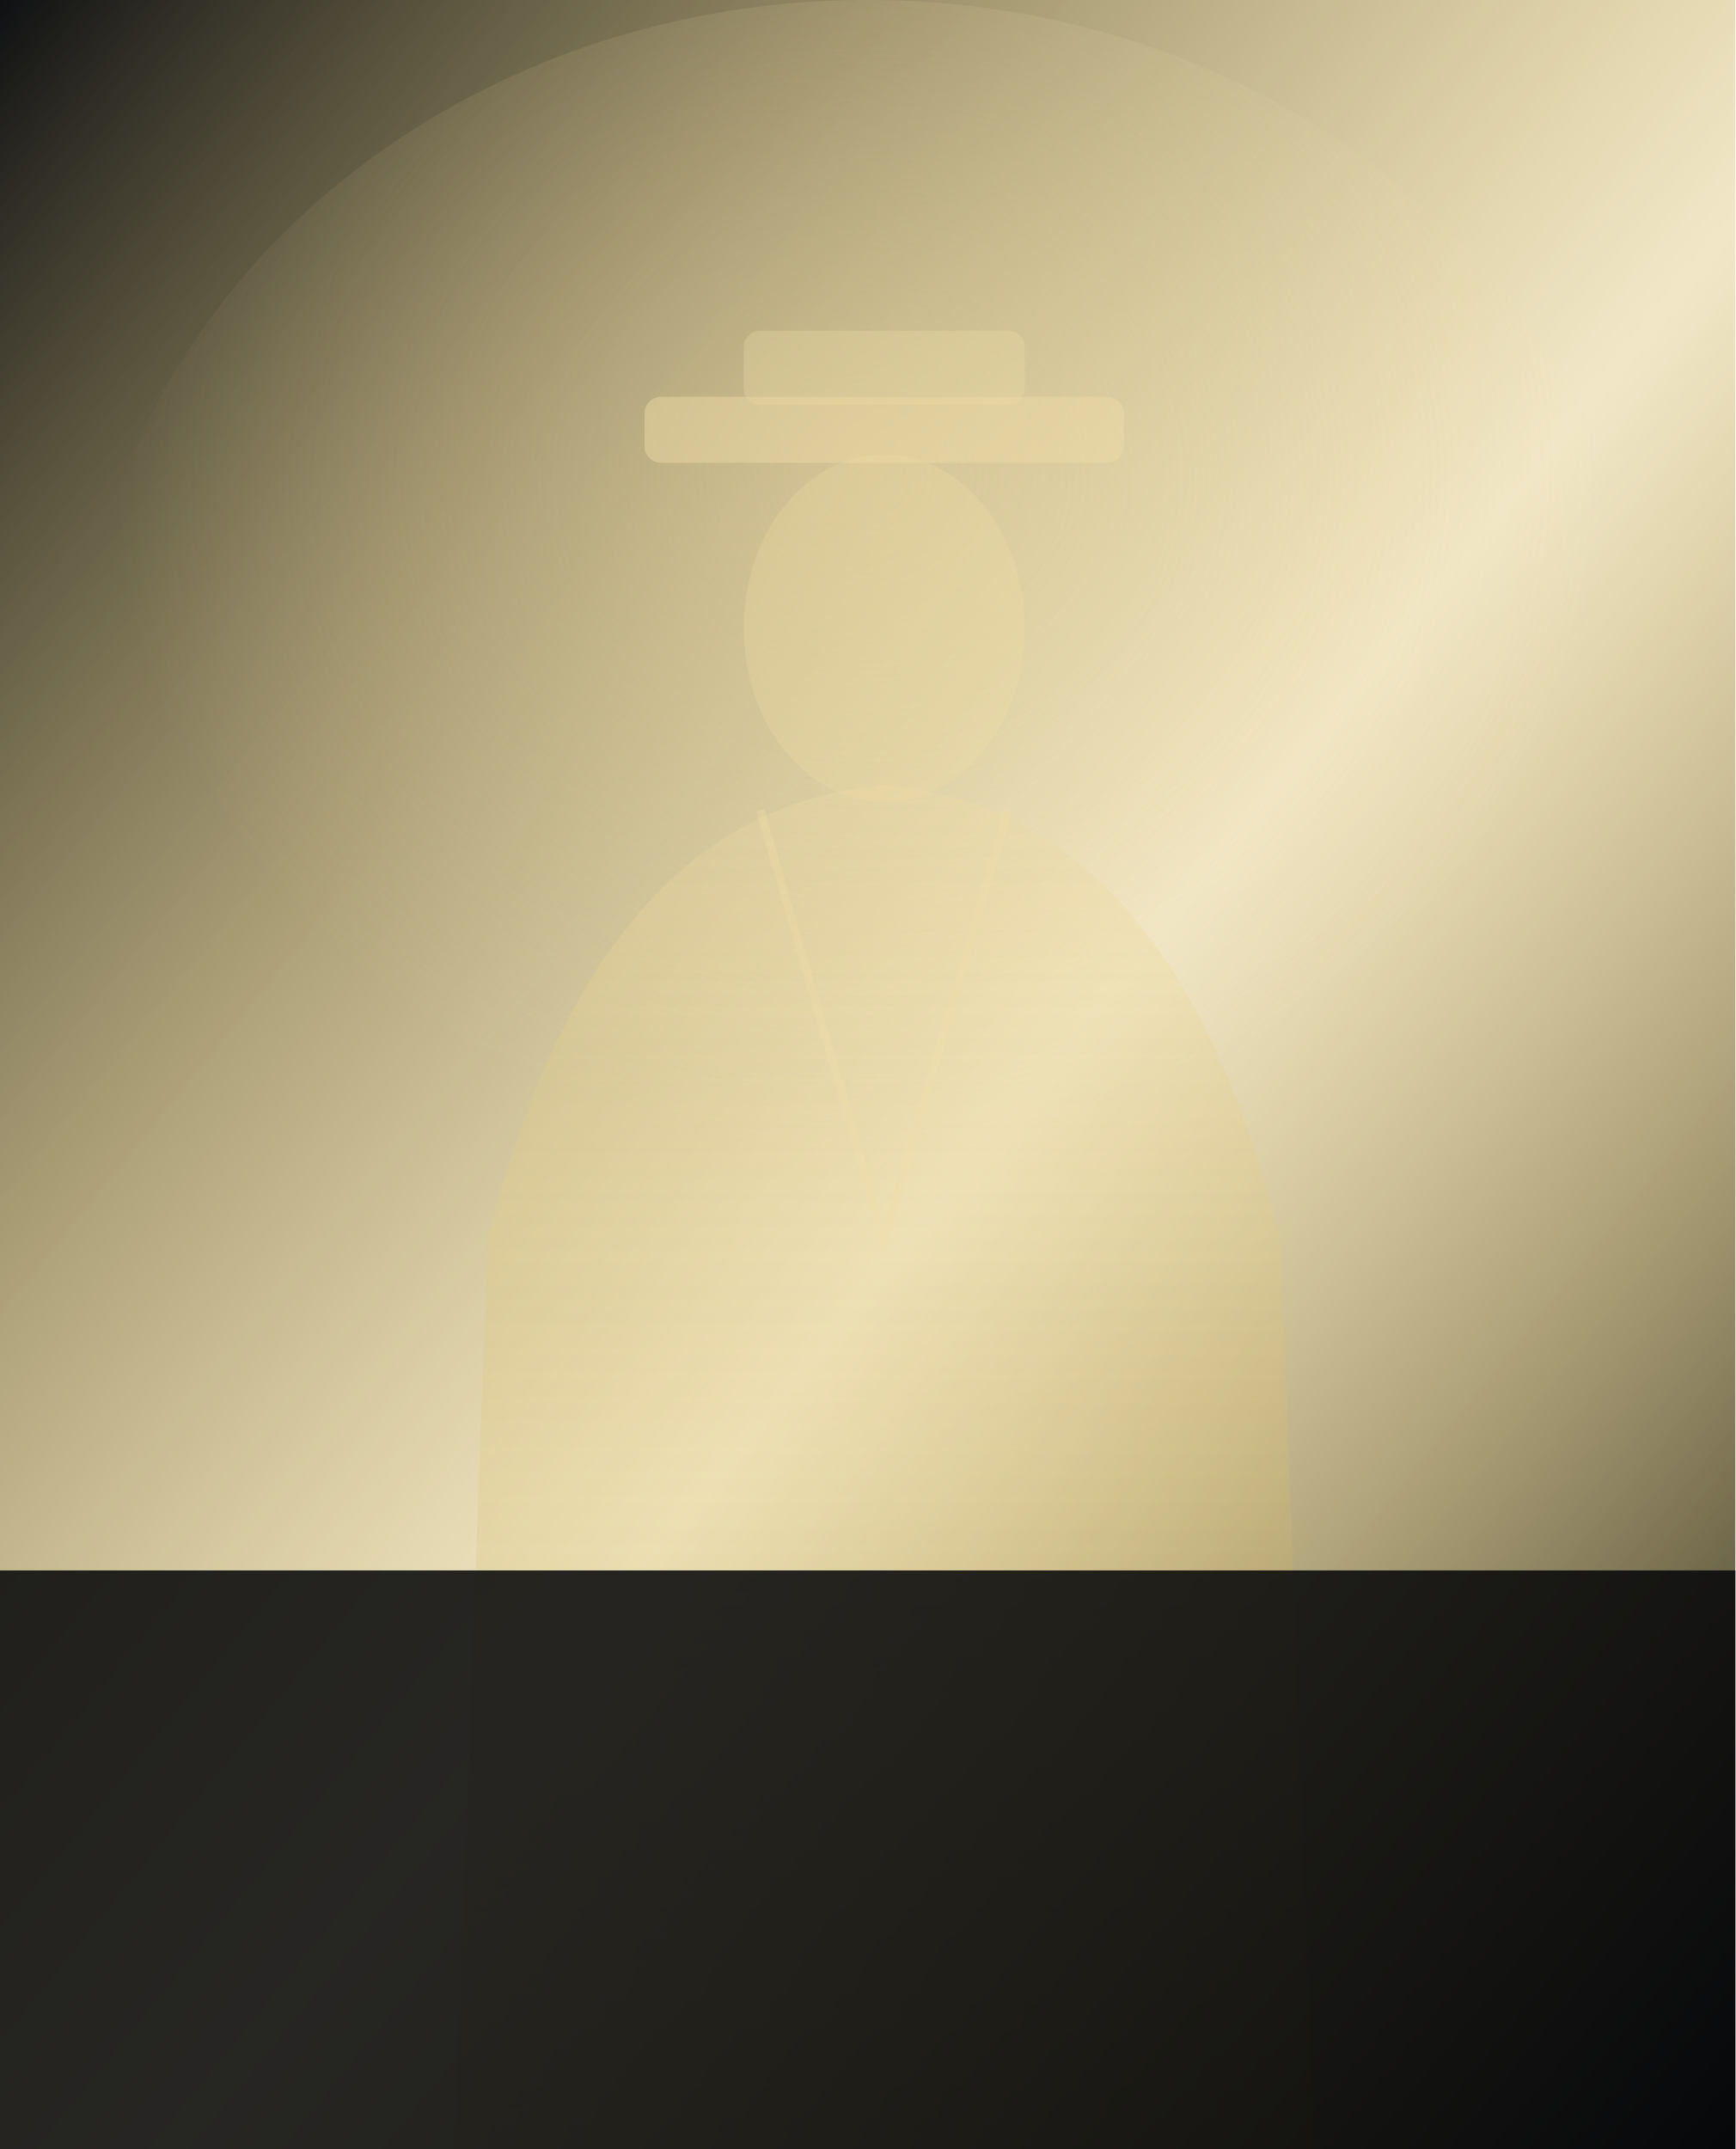
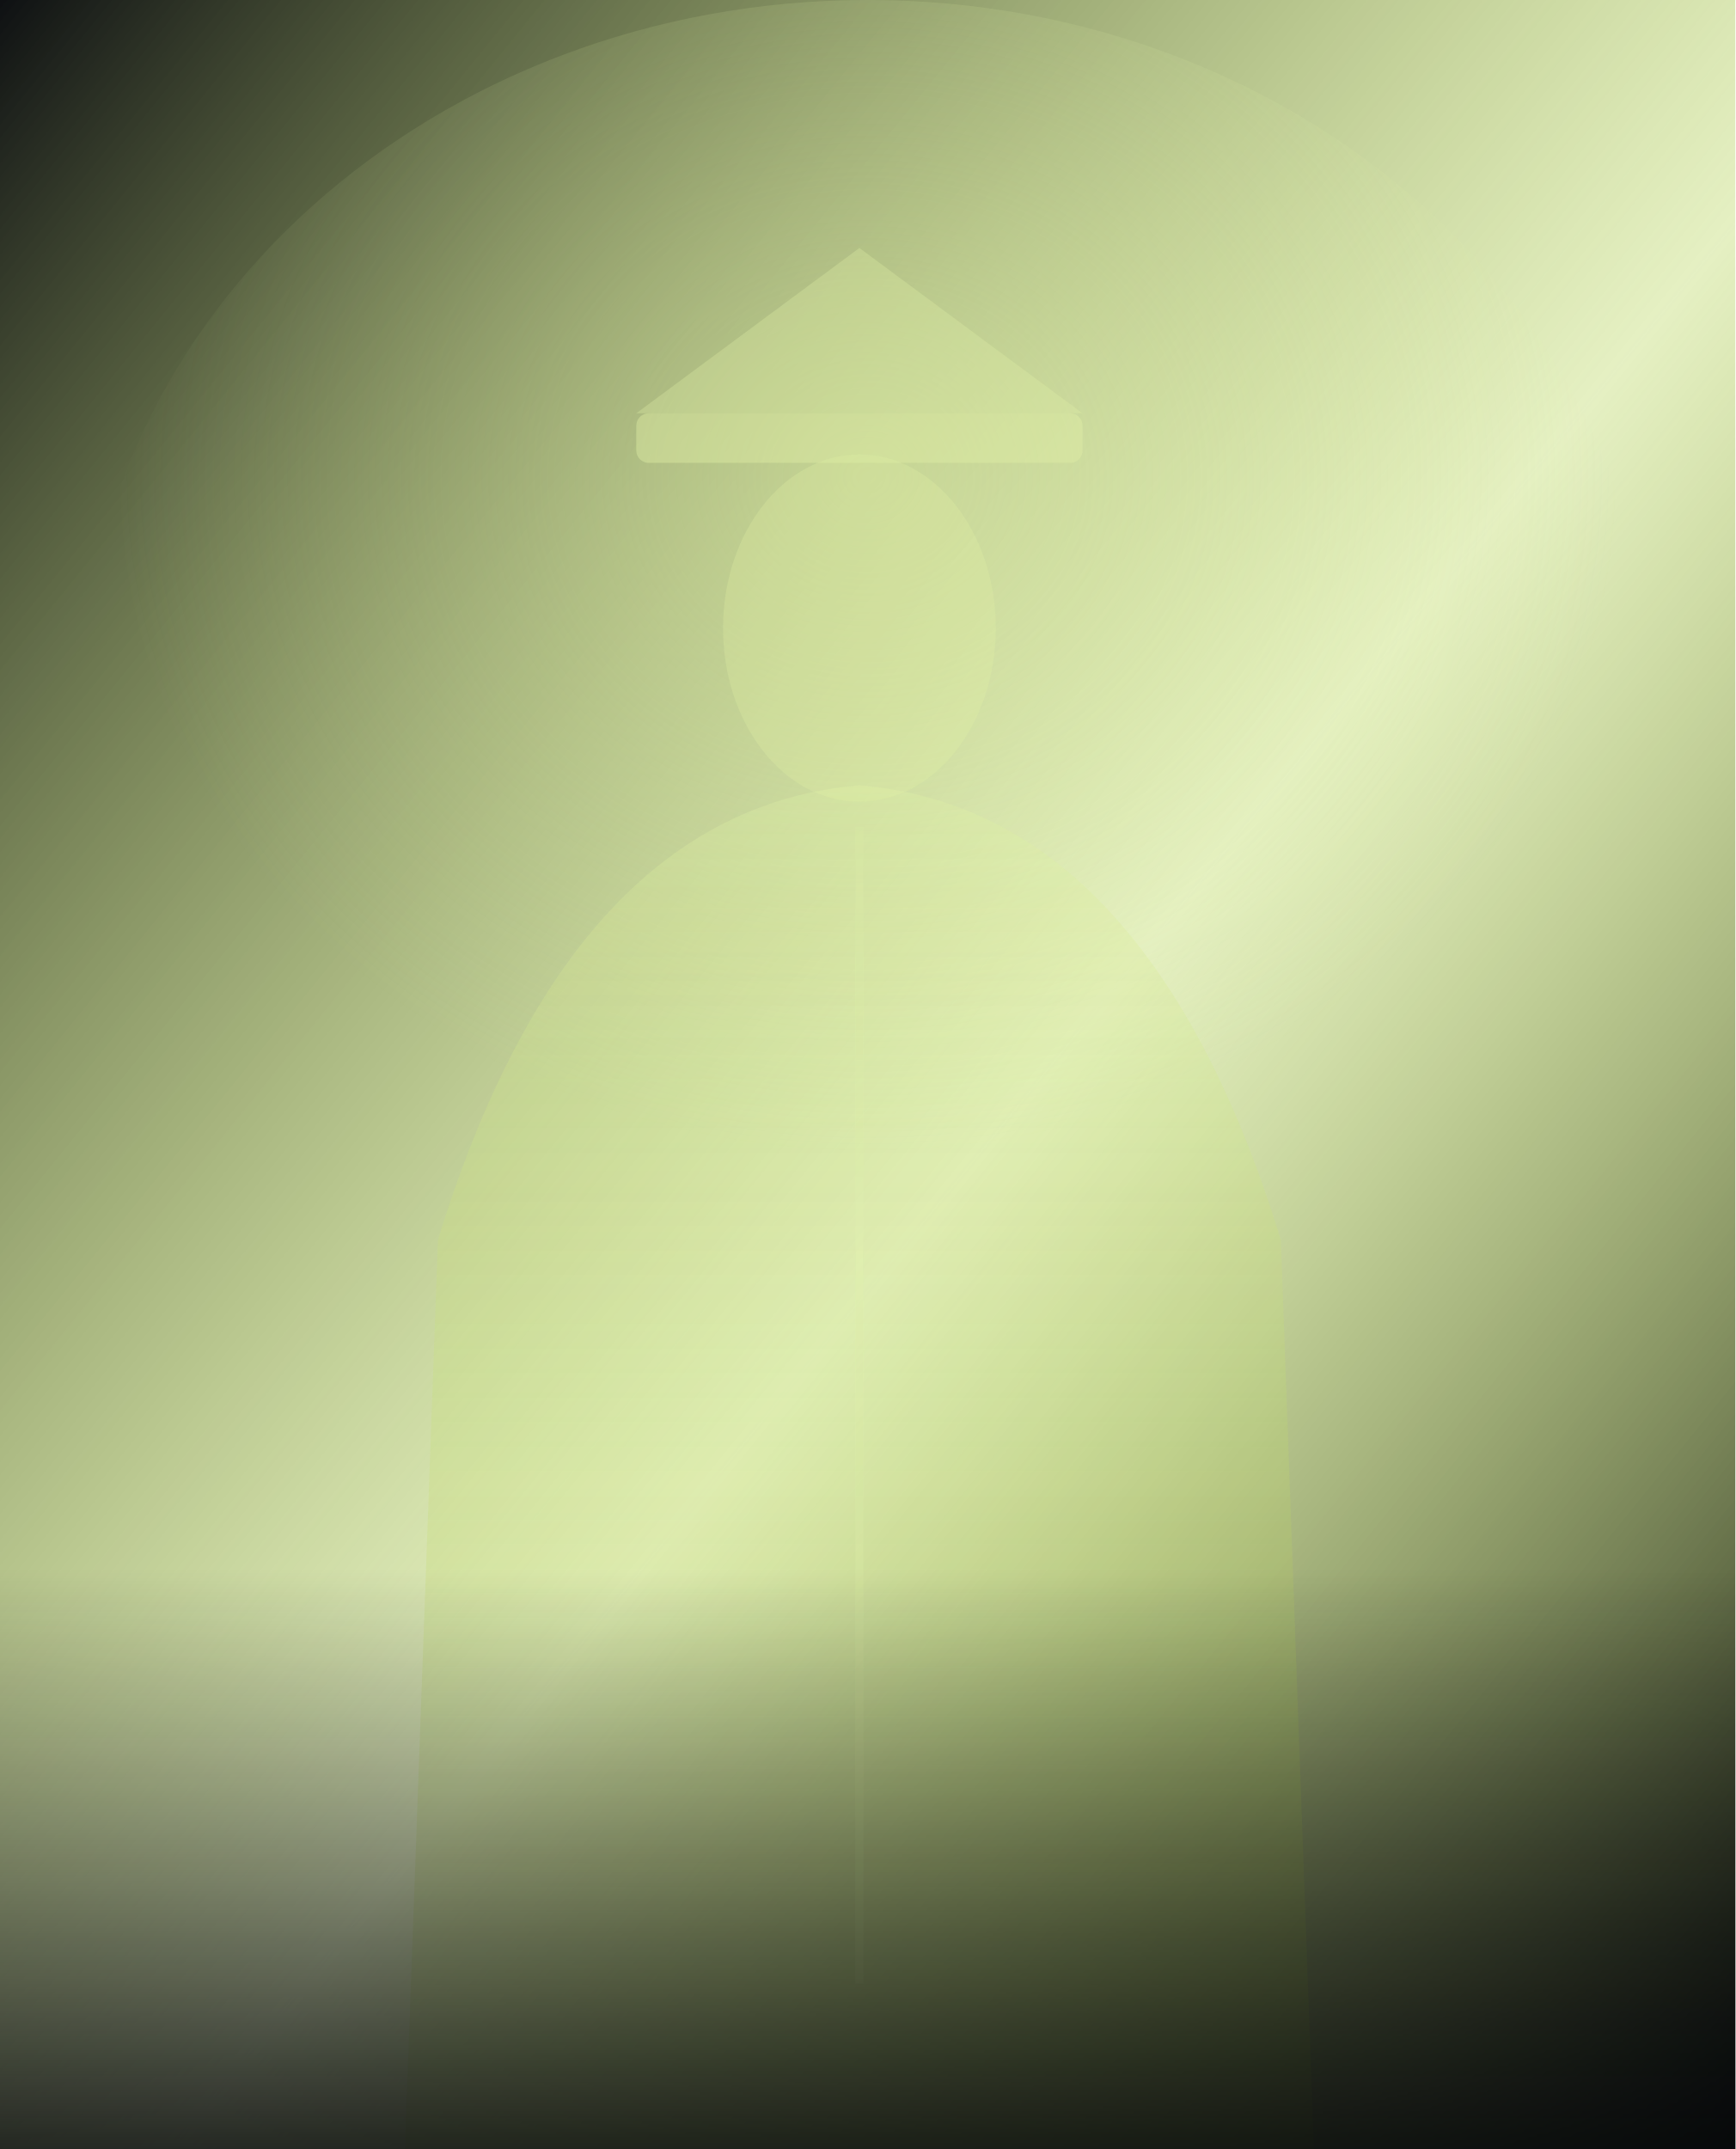
<svg xmlns="http://www.w3.org/2000/svg" viewBox="0 0 420 520" width="420" height="520">
  <defs>
    <linearGradient id="pbg" x1="0" y1="0" x2="1" y2="1">
      <stop offset="0%" stop-color="#0b0d11" />
-       <stop offset="55%" stop-color="rgba(201,162,39,0.26)" />
+       <stop offset="55%" stop-color="rgba(162,201,39,0.28)" />
      <stop offset="100%" stop-color="#07090b" />
    </linearGradient>
    <radialGradient id="pglow" cx="50%" cy="34%" r="48%">
-       <stop offset="0%" stop-color="rgba(240,220,166,0.42)" />
-       <stop offset="100%" stop-color="rgba(240,220,166,0)" />
+       <stop offset="0%" stop-color="rgba(224,240,166,0.44)" />
+       <stop offset="100%" stop-color="rgba(224,240,166,0)" />
    </radialGradient>
    <linearGradient id="robe" x1="0" y1="0" x2="0" y2="1">
-       <stop offset="0%" stop-color="rgba(240,220,166,0.34)" />
-       <stop offset="100%" stop-color="rgba(201,162,39,0.12)" />
+       <stop offset="0%" stop-color="rgba(224,240,166,0.34)" />
+       <stop offset="100%" stop-color="rgba(162,201,39,0.12)" />
+     </linearGradient>
+     <linearGradient id="pbg2" x1="0" y1="0" x2="0" y2="1">
+       <stop offset="0%" stop-color="rgba(6,8,10,0)" />
+       <stop offset="100%" stop-color="rgba(6,8,10,0.86)" />
    </linearGradient>
  </defs>
  <rect width="420" height="520" fill="url(#pbg)" />
  <ellipse cx="210" cy="170" rx="190" ry="170" fill="url(#pglow)" />
-   <g transform="translate(214 0)" opacity="0.9">
-     <rect x="-58" y="96" width="116" height="16" rx="4" fill="rgba(240,220,166,0.5)" />
-     <rect x="-34" y="80" width="68" height="18" rx="4" fill="rgba(240,220,166,0.34)" />
-     <ellipse cx="0" cy="152" rx="34" ry="42" fill="rgba(240,220,166,0.3)" />
-     <path d="M-96 300 Q-70 196 0 190 Q70 196 96 300 L104 520 L-104 520 Z" fill="url(#robe)" />
-     <path d="M-30 196 L0 300 L30 196" fill="none" stroke="rgba(240,220,166,0.35)" stroke-width="2" />
+   <g transform="translate(208 0)" opacity="0.92">
+     <path d="M-54 100 L0 60 L54 100 Z" fill="rgba(224,240,166,0.34)" />
+     <rect x="-54" y="100" width="108" height="12" rx="3" fill="rgba(224,240,166,0.46)" />
+     <ellipse cx="0" cy="152" rx="33" ry="42" fill="rgba(224,240,166,0.3)" />
+     <path d="M-102 300 Q-70 196 0 190 Q70 196 102 300 L110 520 L-110 520 Z" fill="url(#robe)" />
+     <path d="M0 200 L0 480" stroke="rgba(224,240,166,0.16)" stroke-width="2" />
  </g>
-   <rect y="380" width="420" height="140" fill="rgba(6,8,10,0.86)" />
+   <rect y="380" width="420" height="140" fill="url(#pbg2)" />
</svg>
